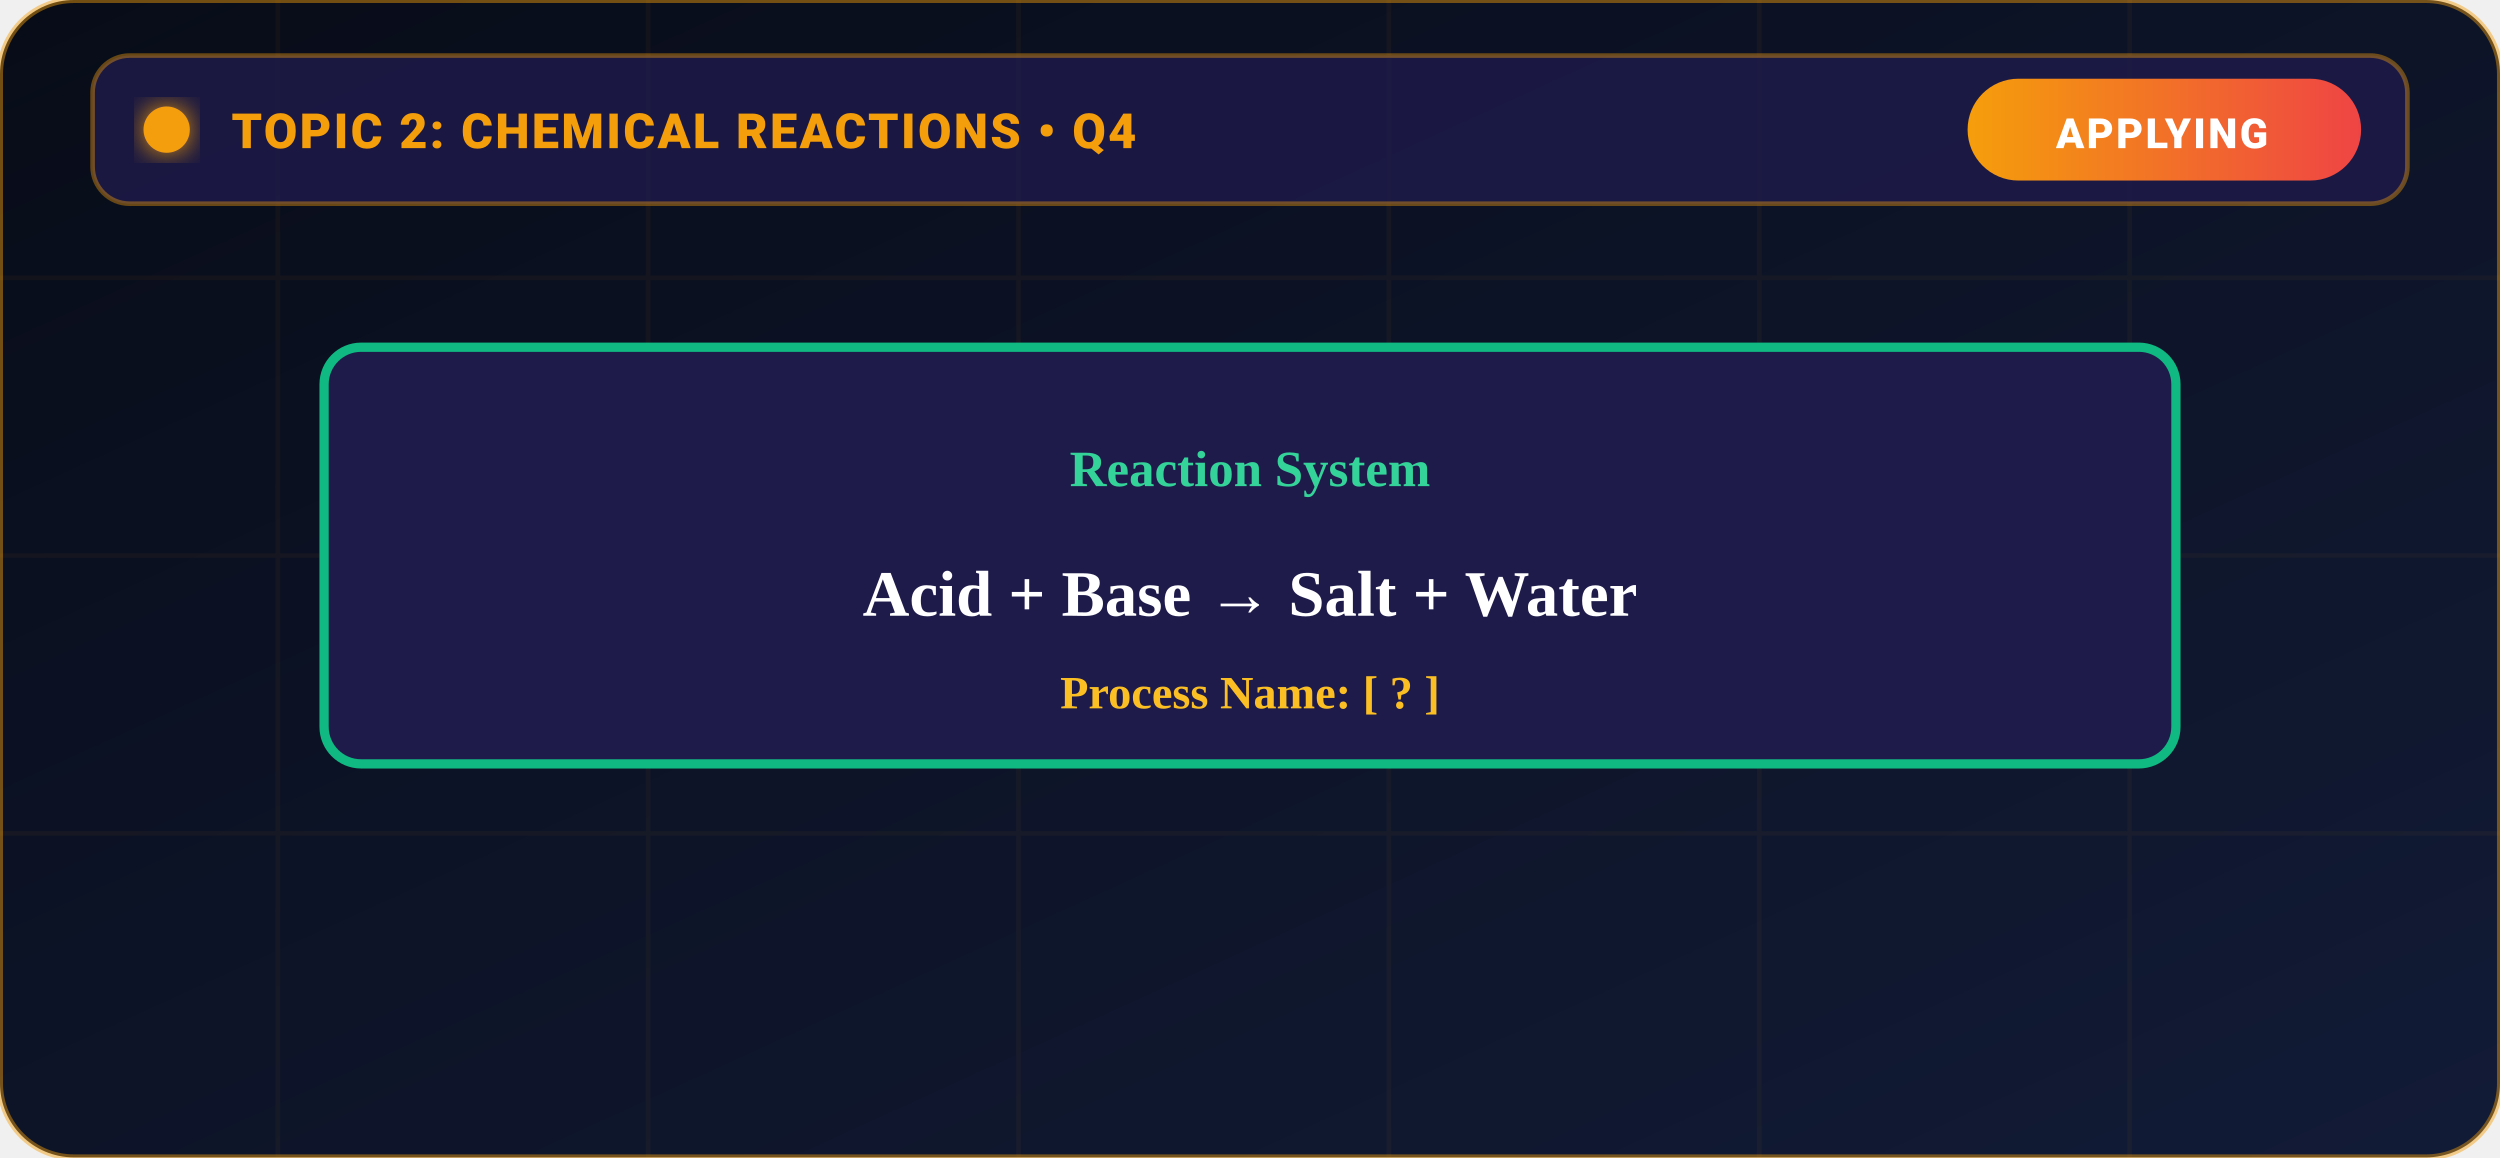
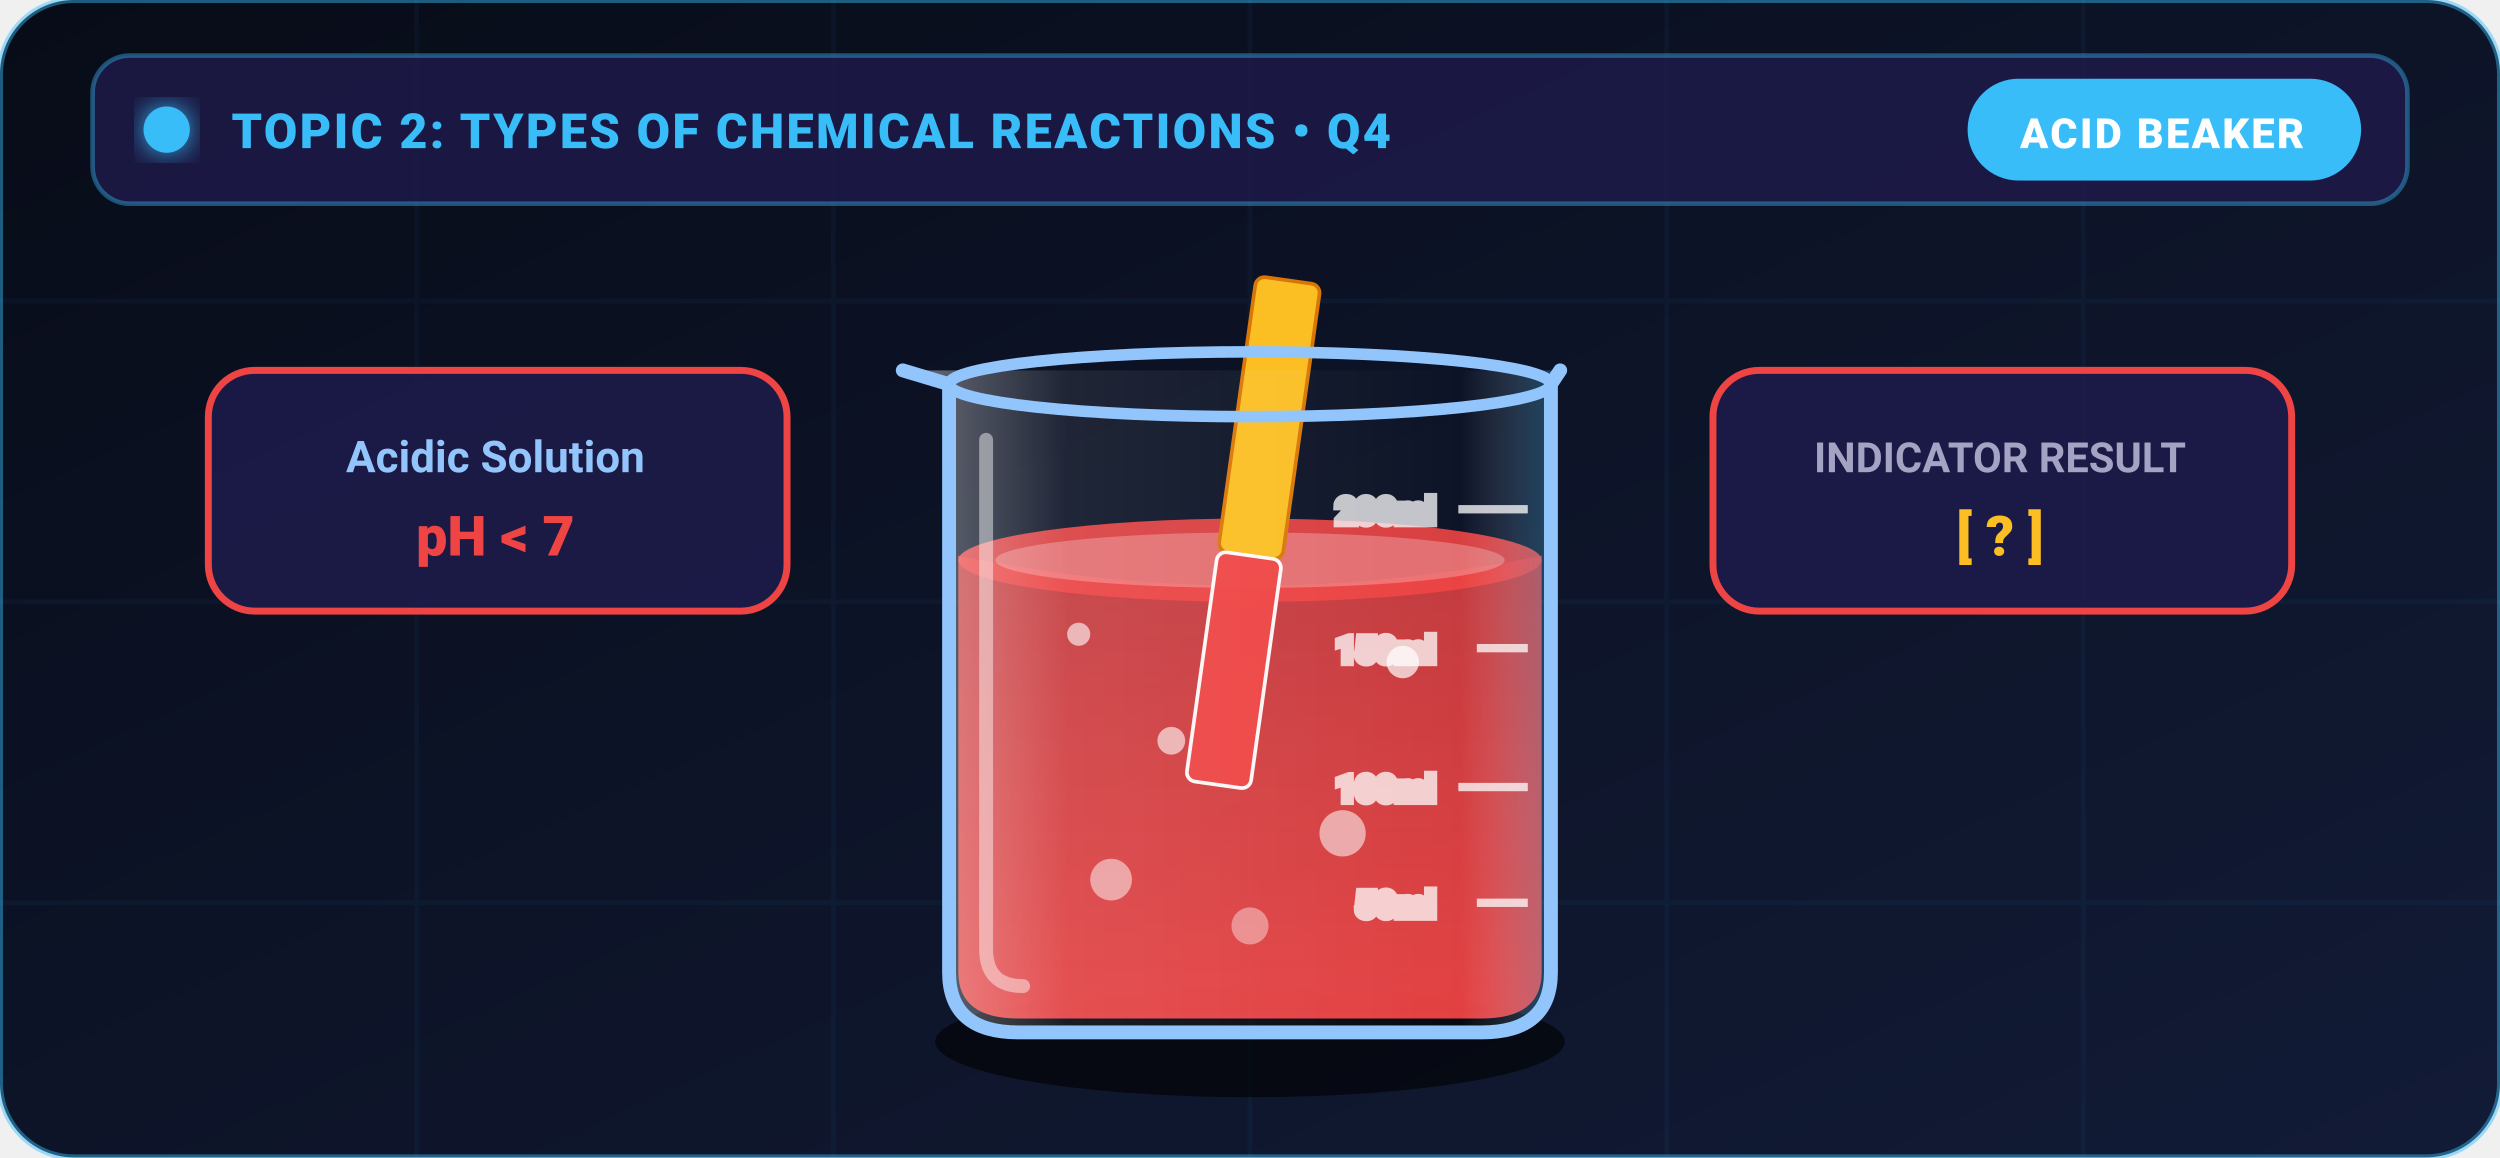
<svg xmlns="http://www.w3.org/2000/svg" viewBox="0 0 540 250" width="100%" height="100%">
  <defs>
-     <linearGradient id="bgGrad_t2_4" x1="0%" y1="0%" x2="100%" y2="100%">
+     <linearGradient id="bg_t2_4" x1="0%" y1="0%" x2="100%" y2="100%">
      <stop offset="0%" stop-color="#080c18" />
      <stop offset="50%" stop-color="#0d1428" />
      <stop offset="100%" stop-color="#121b36" />
-     </linearGradient>
-     <linearGradient id="primaryGrad_t2_4" x1="0%" y1="0%" x2="100%" y2="0%">
-       <stop offset="0%" stop-color="#f59e0b" />
-       <stop offset="100%" stop-color="#ef4444" />
    </linearGradient>
    <filter id="glow_t2_4" x="-20%" y="-20%" width="140%" height="140%">
      <feGaussianBlur stdDeviation="3" result="blur" />
      <feComposite in="SourceGraphic" in2="blur" operator="over" />
    </filter>
  </defs>
-   <rect width="540" height="250" rx="16" fill="url(#bgGrad_t2_4)" stroke="#f59e0b" stroke-width="1.3" stroke-opacity="0.45" />
-   <g opacity="0.04" stroke="#f59e0b" stroke-width="1">
-     <line x1="60" y1="0" x2="60" y2="250" />
-     <line x1="140" y1="0" x2="140" y2="250" />
-     <line x1="220" y1="0" x2="220" y2="250" />
-     <line x1="300" y1="0" x2="300" y2="250" />
-     <line x1="380" y1="0" x2="380" y2="250" />
-     <line x1="460" y1="0" x2="460" y2="250" />
-     <line x1="0" y1="60" x2="540" y2="60" />
-     <line x1="0" y1="120" x2="540" y2="120" />
-     <line x1="0" y1="180" x2="540" y2="180" />
+   <rect width="540" height="250" rx="16" fill="url(#bg_t2_4)" stroke="#38bdf8" stroke-width="1.3" stroke-opacity="0.45" />
+   <g opacity="0.04" stroke="#38bdf8" stroke-width="1">
+     <line x1="90" y1="0" x2="90" y2="250" />
+     <line x1="180" y1="0" x2="180" y2="250" />
+     <line x1="270" y1="0" x2="270" y2="250" />
+     <line x1="360" y1="0" x2="360" y2="250" />
+     <line x1="450" y1="0" x2="450" y2="250" />
+     <line x1="0" y1="65" x2="540" y2="65" />
+     <line x1="0" y1="130" x2="540" y2="130" />
+     <line x1="0" y1="195" x2="540" y2="195" />
  </g>
-   <rect x="20" y="12" width="500" height="32" rx="8" fill="#1e1b4b" fill-opacity="0.8" stroke="#f59e0b" stroke-width="1" stroke-opacity="0.4" />
-   <circle cx="36" cy="28" r="5" fill="#f59e0b" filter="url(#glow_t2_4)" />
-   <text x="50" y="32" fill="#f59e0b" font-family="'Segoe UI', Roboto, sans-serif" font-size="10.5" font-weight="900" letter-spacing="0.5">TOPIC 2: CHEMICAL REACTIONS • Q4</text>
-   <rect x="425" y="17" width="85" height="22" rx="11" fill="url(#primaryGrad_t2_4)" />
-   <text x="467" y="32" fill="#ffffff" font-family="'Segoe UI', Roboto, sans-serif" font-size="9" font-weight="900" text-anchor="middle" letter-spacing="0.5">APPLYING</text>
-   <g transform="translate(0, 10)">
-     <g transform="translate(70, 65)">
-       <rect x="0" y="0" width="400" height="90" rx="8" fill="#1e1b4b" stroke="#10b981" stroke-width="2" />
-       <text x="200" y="30" fill="#34d399" font-size="11" font-weight="bold" text-anchor="middle">Reaction System</text>
-       <text x="200" y="58" fill="#ffffff" font-size="14" font-weight="bold" text-anchor="middle">Acid + Base → Salt + Water</text>
-       <text x="200" y="78" fill="#fbbf24" font-size="10" font-weight="bold" text-anchor="middle">Process Name: [ ? ]</text>
+   <rect x="20" y="12" width="500" height="32" rx="8" fill="#1e1b4b" fill-opacity="0.8" stroke="#38bdf8" stroke-width="1" stroke-opacity="0.4" />
+   <circle cx="36" cy="28" r="5" fill="#38bdf8" filter="url(#glow_t2_4)" />
+   <text x="50" y="32" fill="#38bdf8" font-family="'Segoe UI', Roboto, sans-serif" font-size="10.5" font-weight="900" letter-spacing="0.5">TOPIC 2: TYPES OF CHEMICAL REACTIONS • Q4</text>
+   <rect x="425" y="17" width="85" height="22" rx="11" fill="#38bdf8" />
+   <text x="467" y="32" fill="#ffffff" font-family="'Segoe UI', Roboto, sans-serif" font-size="9" font-weight="900" text-anchor="middle" letter-spacing="0.5">ACID BEAKER</text>
+   <defs>
+     <linearGradient id="liq_ef4444_3306" x1="0%" y1="0%" x2="0%" y2="100%">
+       <stop offset="0%" stop-color="#ef4444" stop-opacity="0.8" />
+       <stop offset="100%" stop-color="#ef4444" stop-opacity="0.95" />
+     </linearGradient>
+     <linearGradient id="shine_ef4444_3306" x1="0%" y1="0%" x2="100%" y2="0%">
+       <stop offset="0%" stop-color="#ffffff" stop-opacity="0.4" />
+       <stop offset="25%" stop-color="#ffffff" stop-opacity="0.08" />
+       <stop offset="85%" stop-color="#ffffff" stop-opacity="0.0" />
+       <stop offset="100%" stop-color="#38bdf8" stop-opacity="0.3" />
+     </linearGradient>
+   </defs>
+   <g transform="translate(195, 45)">
+     <ellipse cx="75" cy="180" rx="68" ry="12" fill="#000000" opacity="0.6" />
+     <path d="M 12 75 Q 75 88 138 75 L 138 165 Q 138 175 125 175 L 25 175 Q 12 175 12 165 Z" fill="url(#liq_ef4444_3306)" />
+     <ellipse cx="75" cy="76" rx="63" ry="9" fill="#ef4444" opacity="0.9" />
+     <ellipse cx="75" cy="76" rx="55" ry="6" fill="#ffffff" opacity="0.25" />
+     <circle cx="45" cy="145" r="4.5" fill="#ffffff" opacity="0.5" />
+     <circle cx="58" cy="115" r="3" fill="#ffffff" opacity="0.6" />
+     <circle cx="95" cy="135" r="5" fill="#ffffff" opacity="0.55" />
+     <circle cx="108" cy="98" r="3.5" fill="#ffffff" opacity="0.7" />
+     <circle cx="75" cy="155" r="4" fill="#ffffff" opacity="0.4" />
+     <circle cx="38" cy="92" r="2.5" fill="#ffffff" opacity="0.6" />
+     <g transform="rotate(8 75 75)">
+       <rect x="68" y="15" width="14" height="60" rx="2" fill="#fbbf24" stroke="#d97706" stroke-width="0.8" />
+       <rect x="68" y="75" width="14" height="50" rx="2" fill="#ef4444" stroke="#ffffff" stroke-width="0.8" opacity="0.95" />
    </g>
+     <path d="M 0 35 L 10 38 L 10 165 Q 10 178 25 178 L 125 178 Q 140 178 140 165 L 140 38 L 142 35" fill="url(#shine_ef4444_3306)" stroke="#93c5fd" stroke-width="3" stroke-linecap="round" stroke-linejoin="round" />
+     <ellipse cx="75" cy="38" rx="65" ry="7" fill="none" stroke="#93c5fd" stroke-width="2.5" />
+     <g stroke="#ffffff" stroke-width="1.8" opacity="0.75" font-family="'Segoe UI', Roboto, sans-serif" font-size="7.5" fill="#ffffff" font-weight="bold">
+       <line x1="120" y1="65" x2="135" y2="65" />
+       <text x="115" y="68" text-anchor="end">200ml</text>
+       <line x1="124" y1="95" x2="135" y2="95" />
+       <text x="115" y="98" text-anchor="end">150ml</text>
+       <line x1="120" y1="125" x2="135" y2="125" />
+       <text x="115" y="128" text-anchor="end">100ml</text>
+       <line x1="124" y1="150" x2="135" y2="150" />
+       <text x="115" y="153" text-anchor="end">50ml</text>
+     </g>
+     <path d="M 18 50 L 18 160 Q 18 168 26 168" fill="none" stroke="#ffffff" stroke-width="3" stroke-linecap="round" opacity="0.45" />
+   </g>
+   <g transform="translate(45, 80)">
+     <rect x="0" y="0" width="125" height="52" rx="10" fill="#1e1b4b" fill-opacity="0.85" stroke="#ef4444" stroke-width="1.5" />
+     <text x="62" y="22" fill="#93c5fd" font-family="'Segoe UI', Roboto, sans-serif" font-size="9.5" font-weight="bold" text-anchor="middle">Acidic Solution</text>
+     <text x="62" y="40" fill="#ef4444" font-family="'Segoe UI', Roboto, sans-serif" font-size="12" font-weight="900" text-anchor="middle">pH &lt; 7</text>
+   </g>
+   <g transform="translate(370, 80)">
+     <rect x="0" y="0" width="125" height="52" rx="10" fill="#1e1b4b" fill-opacity="0.85" stroke="#ef4444" stroke-width="1.5" />
+     <text x="62" y="22" fill="#a5a3c4" font-family="'Segoe UI', Roboto, sans-serif" font-size="9" font-weight="bold" text-anchor="middle">INDICATOR RESULT</text>
+     <text x="62" y="40" fill="#fbbf24" font-family="'Segoe UI', Roboto, sans-serif" font-size="12" font-weight="900" text-anchor="middle">[ ? ]</text>
  </g>
</svg>
